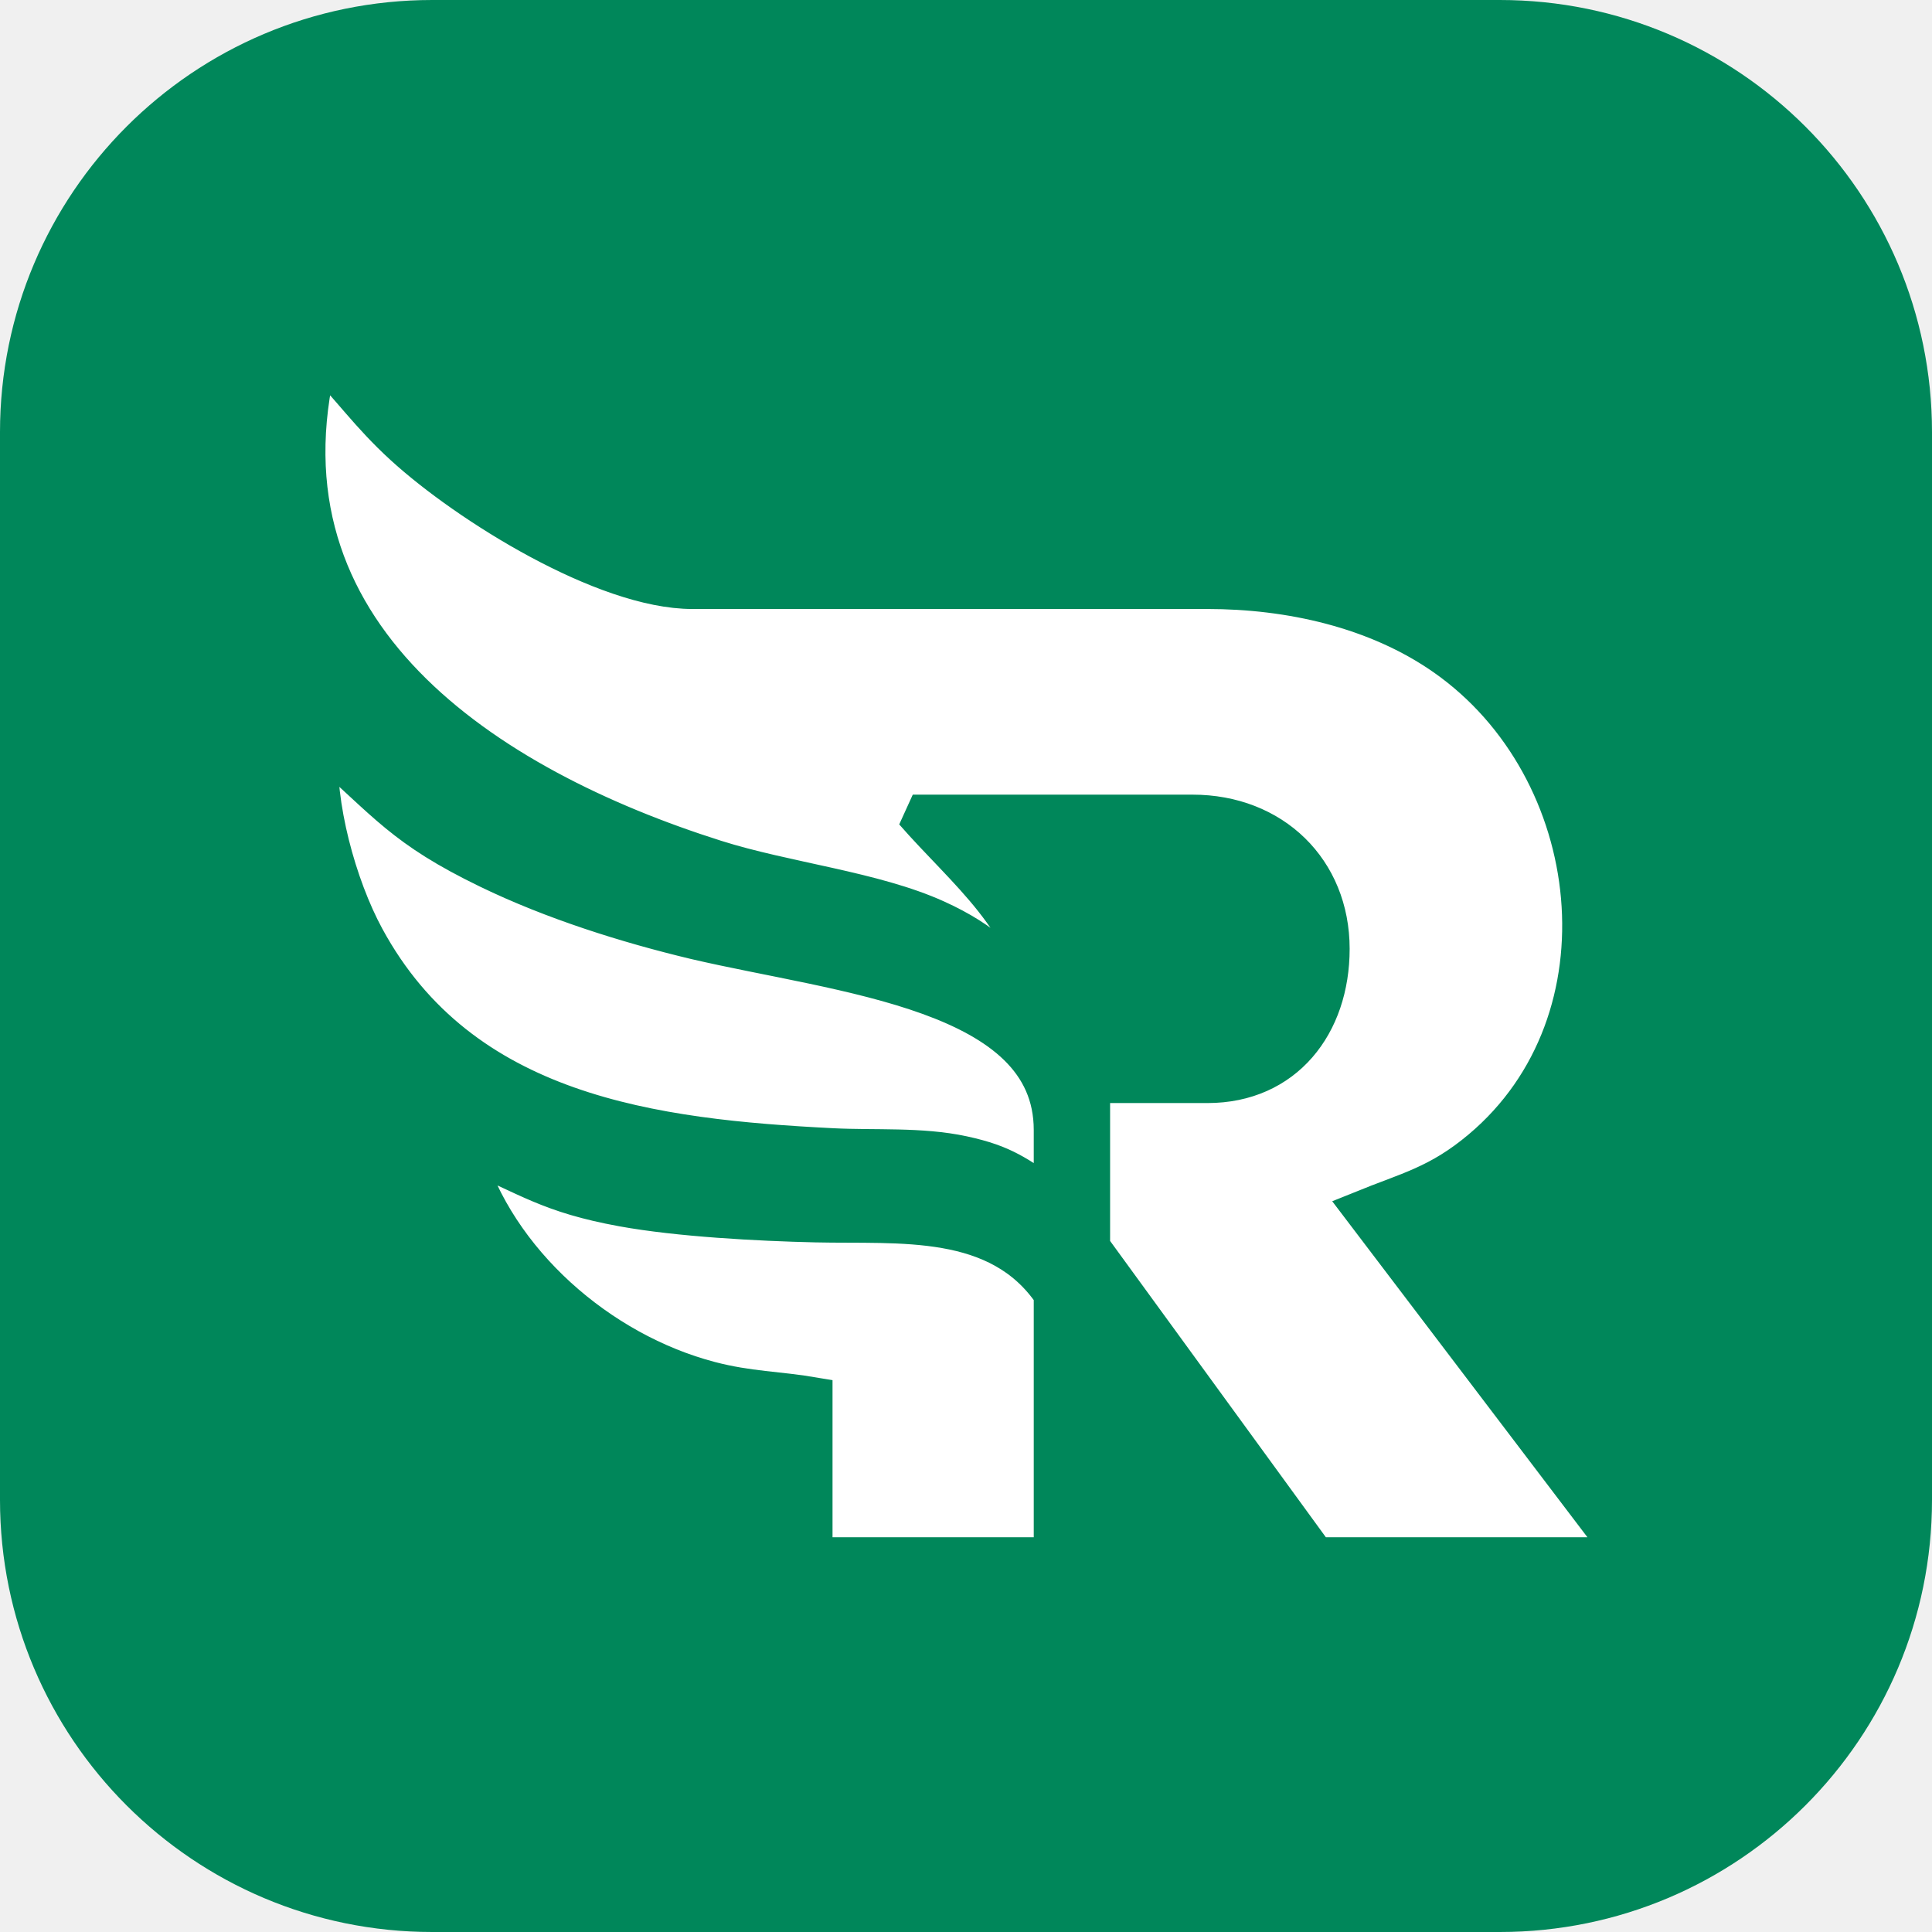
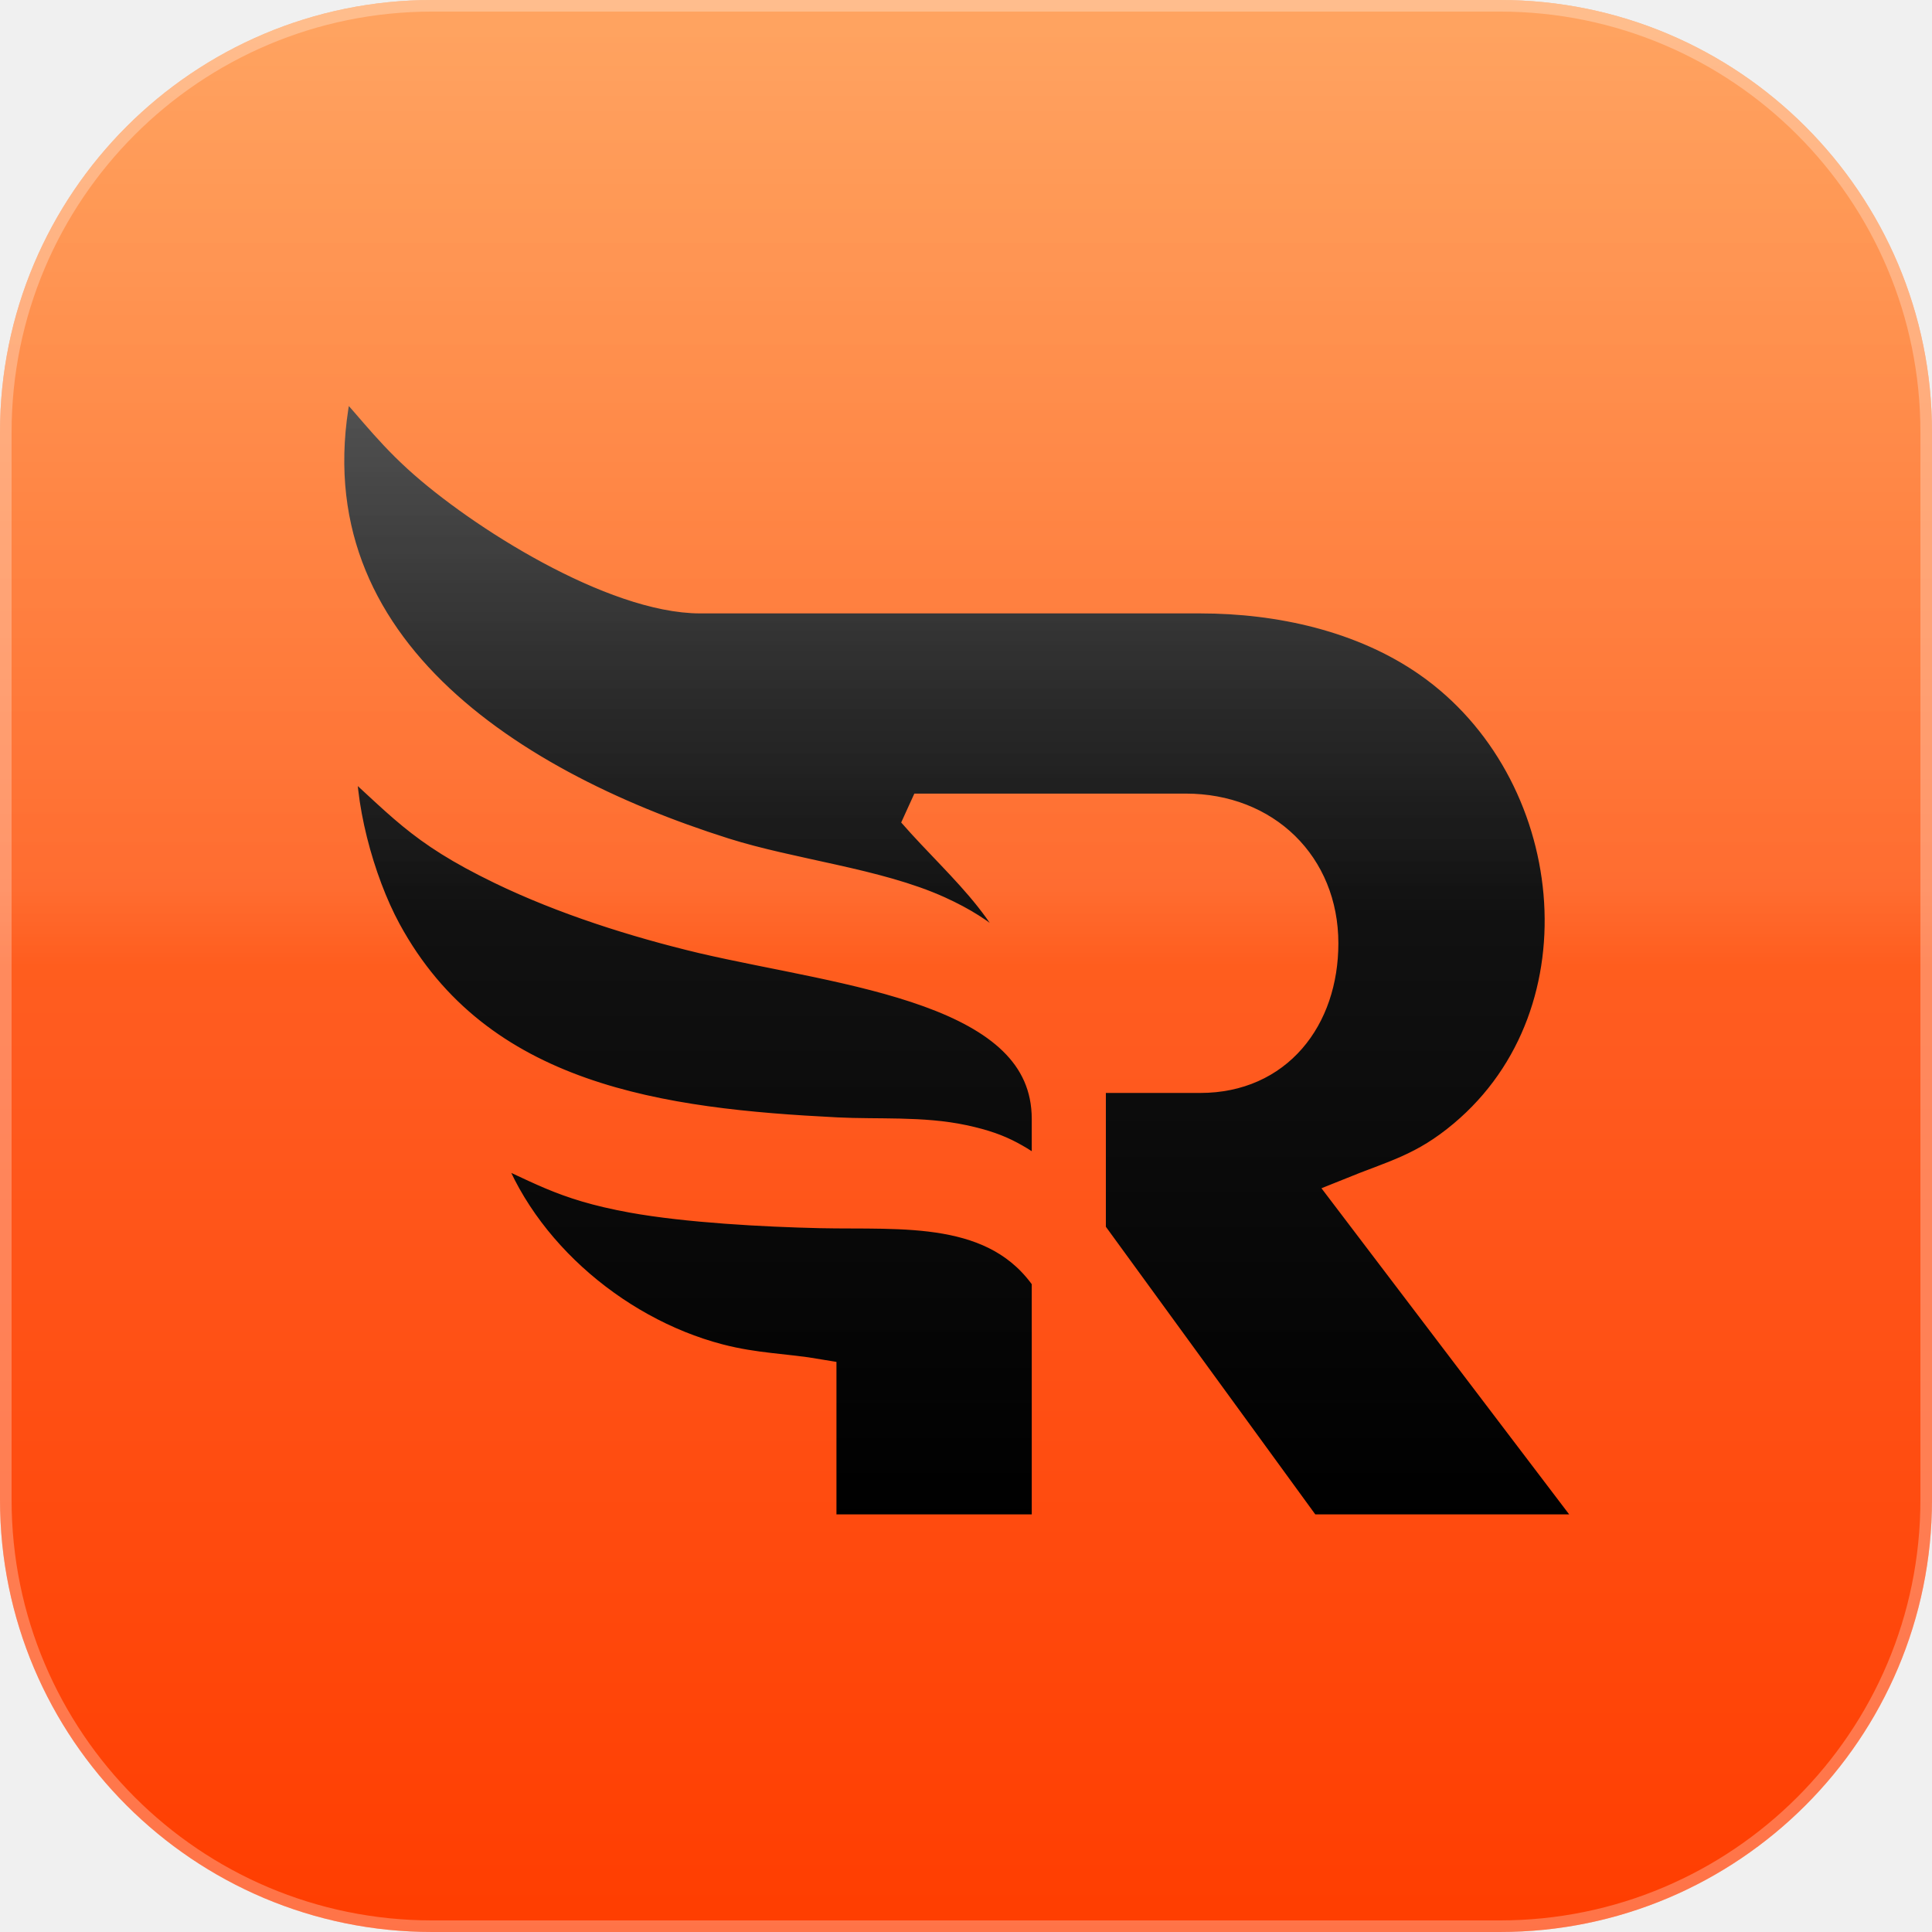
- <svg xmlns="http://www.w3.org/2000/svg" viewBox="0 0 1024 1024" width="1024" height="1024" role="img" aria-label="Rafael app icon (small sizes)">
-   <rect width="1024" height="1024" rx="229.07" fill="#00875A" />
+ <svg xmlns="http://www.w3.org/2000/svg" viewBox="0 0 1024 1024" width="1024" height="1024" role="img" aria-label="Rafael app icon">
  <defs>
-     <mask id="m" maskUnits="userSpaceOnUse" x="-50" y="-50" width="538.75" height="500">
+     <linearGradient id="ibg" x1="0" y1="0" x2="0" y2="1">
+       <stop offset="0" stop-color="#FF7A18" />
+       <stop offset=".55" stop-color="#FF5A1F" />
+       <stop offset="1" stop-color="#FF3D00" />
+     </linearGradient>
+     <linearGradient id="igl" x1="0" y1="0" x2="0" y2="1">
+       <stop offset="0" stop-color="#fff" stop-opacity=".32" />
+       <stop offset=".46" stop-color="#fff" stop-opacity=".08" />
+       <stop offset=".5" stop-color="#fff" stop-opacity="0" />
+     </linearGradient>
+     <linearGradient id="go" x1="0" y1="0" x2="0" y2="1">
+       <stop offset="0" stop-color="#FF7A18" />
+       <stop offset=".55" stop-color="#FF5A1F" />
+       <stop offset="1" stop-color="#FF3D00" />
+     </linearGradient>
+     <linearGradient id="gk" x1="0" y1="0" x2="0" y2="1">
+       <stop offset="0" stop-color="#2A2A2A" />
+       <stop offset=".45" stop-color="#121212" />
+       <stop offset="1" stop-color="#000000" />
+     </linearGradient>
+     <linearGradient id="gsh" x1="0" y1="0" x2="0" y2="1">
+       <stop offset="0" stop-color="#fff" stop-opacity=".40" />
+       <stop offset=".30" stop-color="#fff" stop-opacity=".13" />
+       <stop offset=".46" stop-color="#fff" stop-opacity="0" />
+     </linearGradient>
+     <linearGradient id="gshk" x1="0" y1="0" x2="0" y2="1">
+       <stop offset="0" stop-color="#fff" stop-opacity=".20" />
+       <stop offset=".30" stop-color="#fff" stop-opacity=".06" />
+       <stop offset=".46" stop-color="#fff" stop-opacity="0" />
+     </linearGradient>
+     <mask id="gm" maskUnits="userSpaceOnUse" x="-50" y="-50" width="538.75" height="500">
      <path fill="#fff" stroke="#000" stroke-width="12" stroke-linejoin="miter" stroke-miterlimit="2" d="M3.5 0C13.38 9.93 19.62 19.21 31.24 29.83C52.69 49.44 98.51 78 128 78L300 78C327.31 78 356.24 84.31 379 100.24C432.26 137.52 441.87 221.37 391.12 264.05C377.08 275.86 367 277.98 351.2 284.4L439 400L336.5 400L261.5 297L261.5 243L300 243C326 243 341.5 223 341.5 197.5C341.5 171 322 152 295 152L201.6 152C218.9 171.87 240.75 188.12 244.6 217.7C234.94 203.21 225.87 194.54 209.65 187.17C188.62 177.62 159.34 174.58 135.89 167.16C59.43 142.97 -19.49 92.11 3.5 0ZM3.8 129.6C25.96 149.12 31.12 157.48 59.75 171.35C81.18 181.73 105.75 189.51 128.89 195.04C178 206.5 248 212 248 258L248 280C236.34 272.7 232.7 269.06 218.35 265.97C204.28 262.95 189.08 264.12 174.82 263.4C115.2 260.39 51.1 252.53 19.15 193.6C9.76 176.28 2.4 149.25 3.8 129.6ZM52.1 265.1C73.33 274.06 79.9 279.73 104.65 284.25C123.4 287.66 149.93 289.09 169.18 289.53C197.26 290.18 230.09 286.4 248 312.9L248 400L168.8 400L168.8 346.6C156.57 344.51 146.91 344.66 134.02 341.29C97.24 331.67 62.86 301.72 52.1 265.1Z" />
    </mask>
  </defs>
-   <g transform="translate(163.84 189.47) scale(1.58705)">
-     <path fill="#FFFFFF" mask="url(#m)" d="M3.5 0C13.38 9.93 19.62 19.21 31.24 29.83C52.69 49.44 98.51 78 128 78L300 78C327.31 78 356.24 84.31 379 100.24C432.26 137.52 441.87 221.37 391.12 264.05C377.08 275.86 367 277.98 351.2 284.4L439 400L336.5 400L261.5 297L261.5 243L300 243C326 243 341.5 223 341.5 197.5C341.5 171 322 152 295 152L201.6 152C218.9 171.87 240.75 188.12 244.6 217.7C234.94 203.21 225.87 194.54 209.65 187.17C188.62 177.62 159.34 174.58 135.89 167.16C59.43 142.97 -19.49 92.11 3.5 0ZM3.8 129.6C25.96 149.12 31.12 157.48 59.75 171.35C81.18 181.73 105.75 189.51 128.89 195.04C178 206.5 248 212 248 258L248 280C236.34 272.7 232.7 269.06 218.35 265.97C204.28 262.95 189.08 264.12 174.82 263.4C115.2 260.39 51.1 252.53 19.15 193.6C9.76 176.28 2.4 149.25 3.8 129.6ZM52.1 265.1C73.33 274.06 79.9 279.73 104.65 284.25C123.4 287.66 149.93 289.09 169.18 289.53C197.26 290.18 230.09 286.4 248 312.9L248 400L168.8 400L168.8 346.6C156.57 344.51 146.91 344.66 134.02 341.29C97.24 331.67 62.86 301.72 52.1 265.1Z" />
+   <rect width="1024" height="1024" rx="229.069" fill="url(#ibg)" />
+   <rect width="1024" height="1024" rx="229.069" fill="url(#igl)" />
+   <rect x="3.07" y="3.07" width="1017.86" height="1017.86" rx="226.00" fill="none" stroke="#fff" stroke-opacity=".28" stroke-width="6.14" />
+   <g transform="translate(174.08 195.73) scale(1.54038)">
+     <g mask="url(#gm)">
+       <path fill="url(#gk)" d="M3.5 0C13.38 9.93 19.62 19.21 31.24 29.83C52.69 49.44 98.51 78 128 78L300 78C327.31 78 356.24 84.31 379 100.24C432.26 137.52 441.87 221.37 391.12 264.05C377.08 275.86 367 277.98 351.2 284.4L439 400L336.5 400L261.5 297L261.5 243L300 243C326 243 341.5 223 341.5 197.5C341.5 171 322 152 295 152L201.6 152C218.9 171.87 240.75 188.12 244.6 217.7C234.94 203.21 225.87 194.54 209.65 187.17C188.62 177.62 159.34 174.58 135.89 167.16C59.43 142.97 -19.49 92.11 3.5 0ZM3.8 129.6C25.96 149.12 31.12 157.48 59.75 171.35C81.18 181.73 105.75 189.51 128.89 195.04C178 206.5 248 212 248 258L248 280C236.34 272.7 232.7 269.06 218.35 265.97C204.28 262.95 189.08 264.12 174.82 263.4C115.2 260.39 51.1 252.53 19.15 193.6C9.76 176.28 2.4 149.25 3.8 129.6ZM52.1 265.1C73.33 274.06 79.9 279.73 104.65 284.25C123.4 287.66 149.93 289.09 169.18 289.53C197.26 290.18 230.09 286.4 248 312.9L248 400L168.8 400L168.8 346.6C156.57 344.51 146.91 344.66 134.02 341.29C97.24 331.67 62.86 301.72 52.1 265.1Z" />
+       <path fill="url(#gshk)" d="M3.5 0C13.38 9.93 19.62 19.21 31.24 29.83C52.69 49.44 98.51 78 128 78L300 78C327.31 78 356.24 84.31 379 100.24C432.26 137.52 441.87 221.37 391.12 264.05C377.08 275.86 367 277.98 351.2 284.4L439 400L336.5 400L261.5 297L261.5 243L300 243C326 243 341.5 223 341.5 197.5C341.5 171 322 152 295 152L201.6 152C218.9 171.87 240.75 188.12 244.6 217.7C234.94 203.21 225.87 194.54 209.65 187.17C188.62 177.62 159.34 174.58 135.89 167.16C59.43 142.97 -19.49 92.11 3.5 0ZM3.8 129.6C25.96 149.12 31.12 157.48 59.75 171.35C81.18 181.73 105.75 189.51 128.89 195.04C178 206.5 248 212 248 258L248 280C236.34 272.7 232.7 269.06 218.35 265.97C204.28 262.95 189.08 264.12 174.82 263.4C115.2 260.39 51.1 252.53 19.15 193.6C9.76 176.28 2.4 149.25 3.8 129.6ZM52.1 265.1C73.33 274.06 79.9 279.73 104.65 284.25C123.4 287.66 149.93 289.09 169.18 289.53C197.26 290.18 230.09 286.4 248 312.9L248 400L168.8 400L168.8 346.6C156.57 344.51 146.91 344.66 134.02 341.29C97.24 331.67 62.86 301.72 52.1 265.1Z" />
+     </g>
  </g>
</svg>
